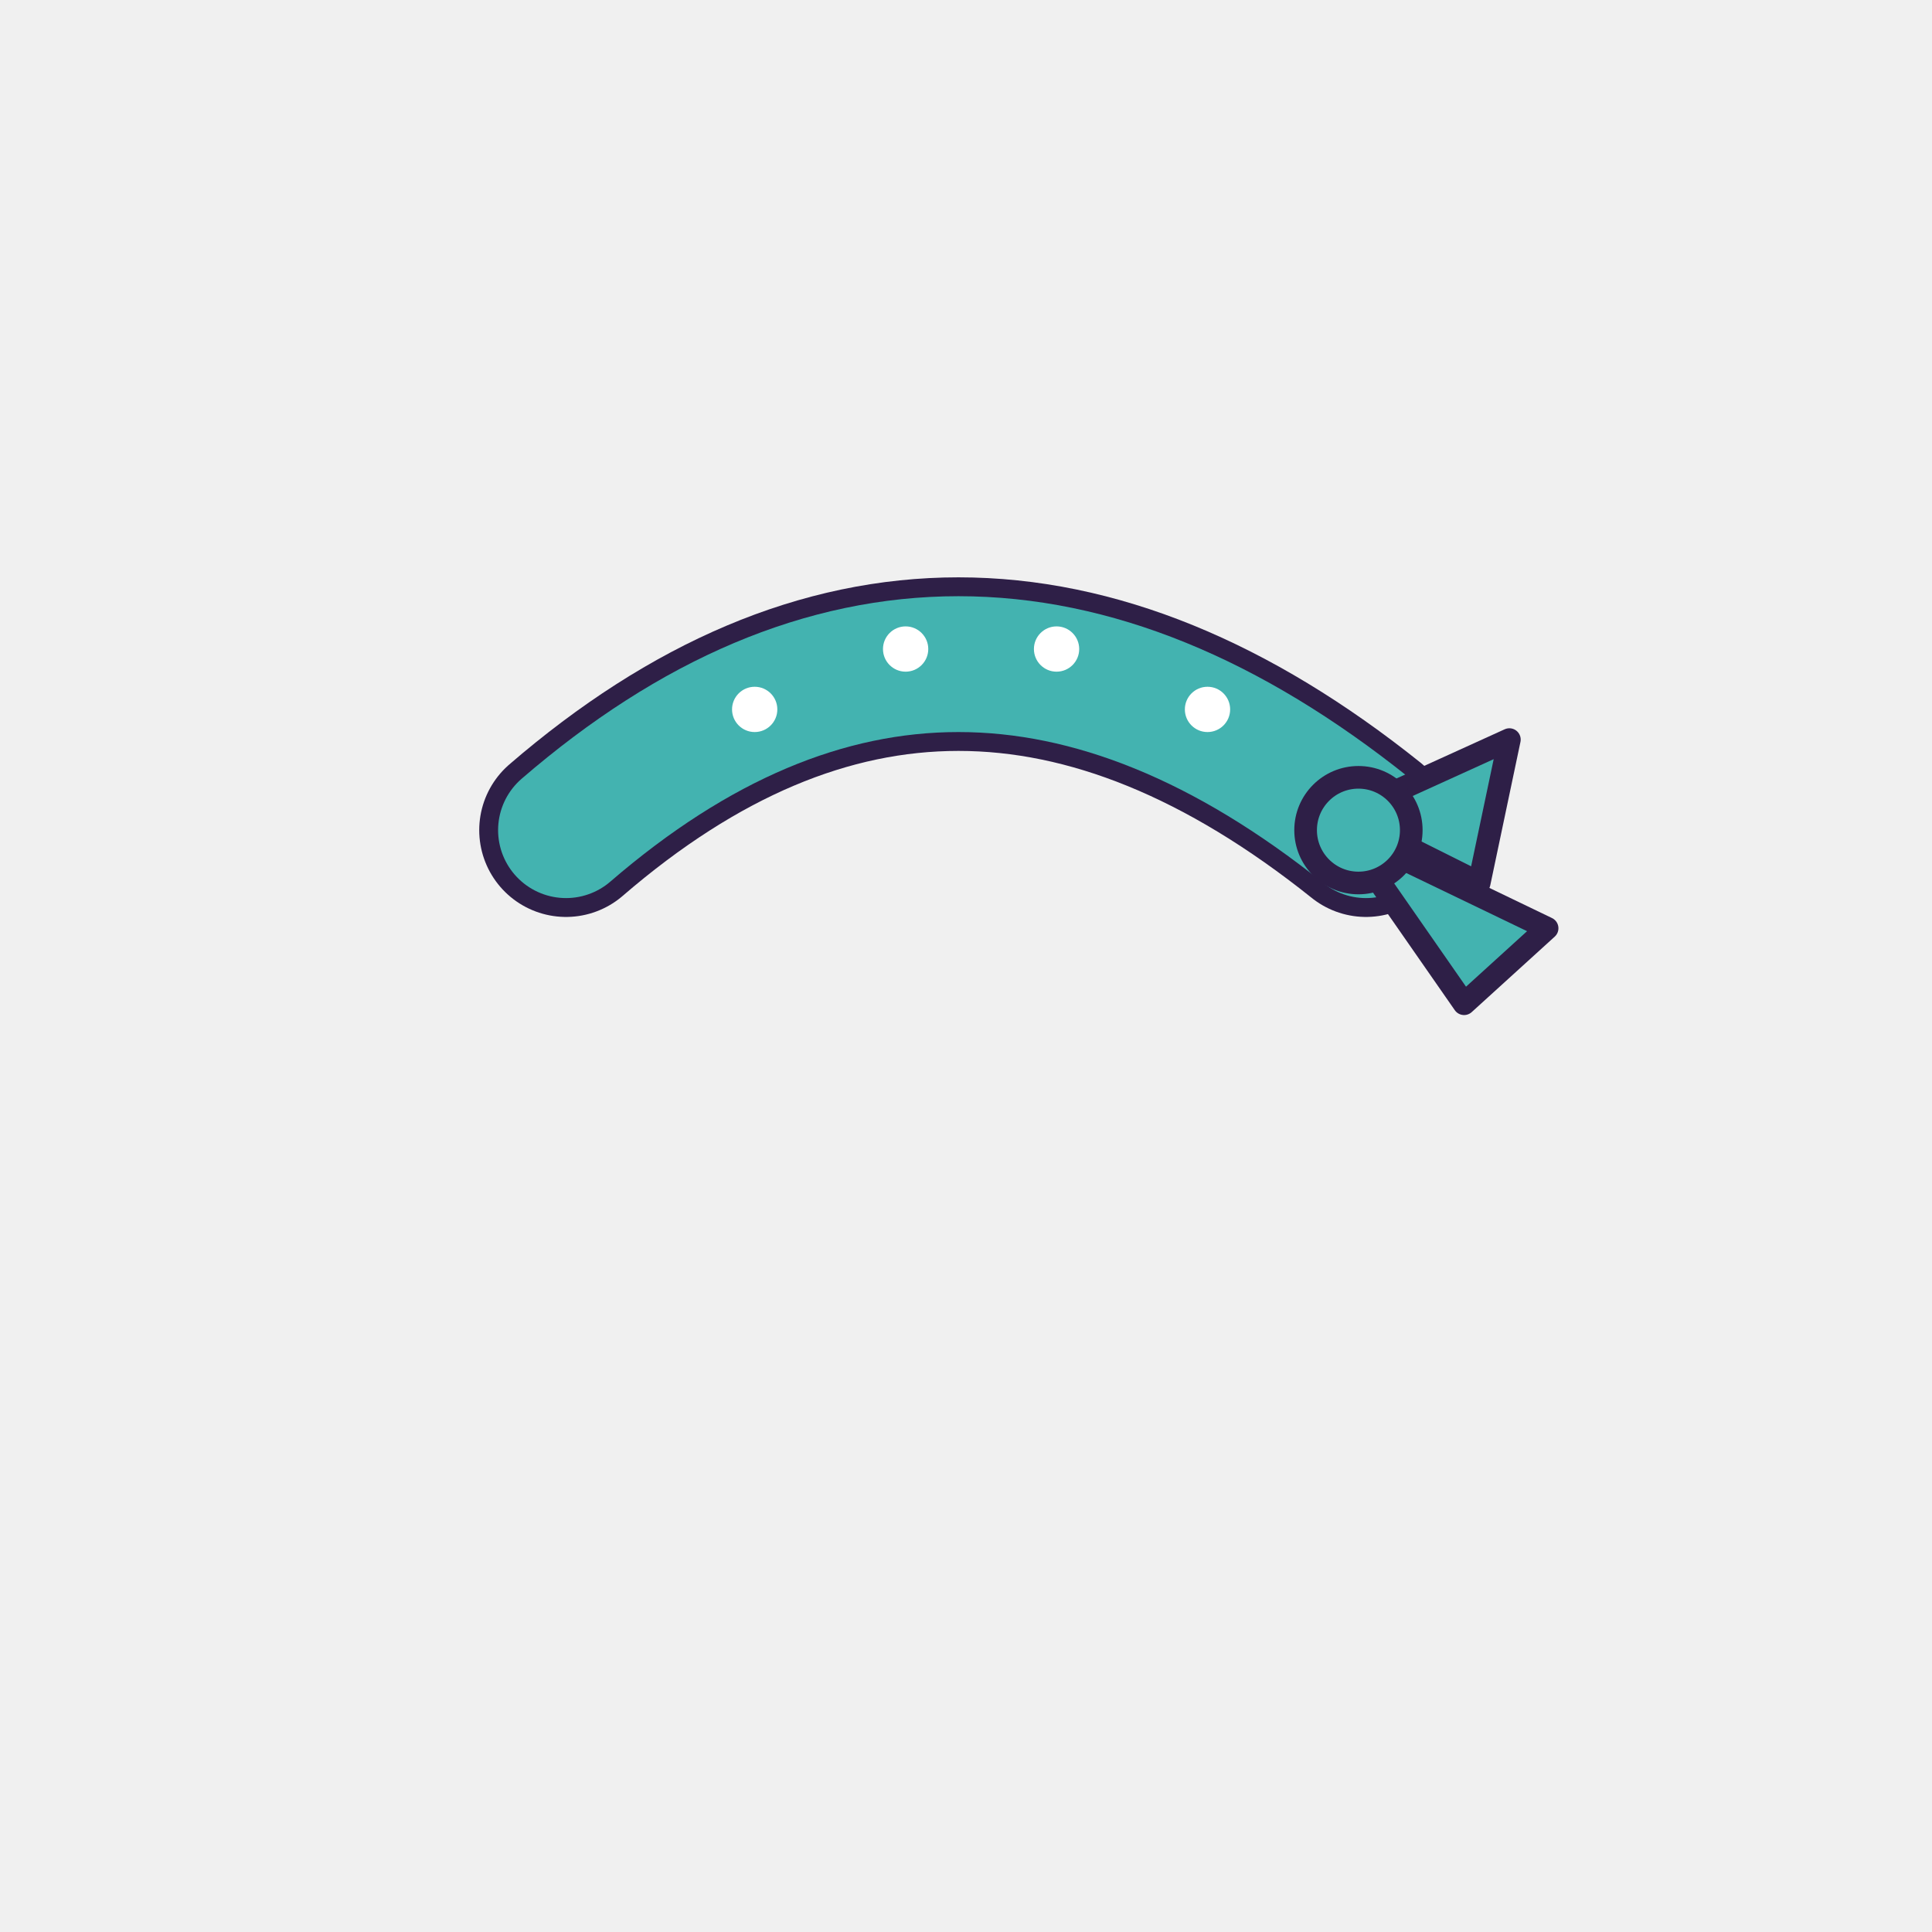
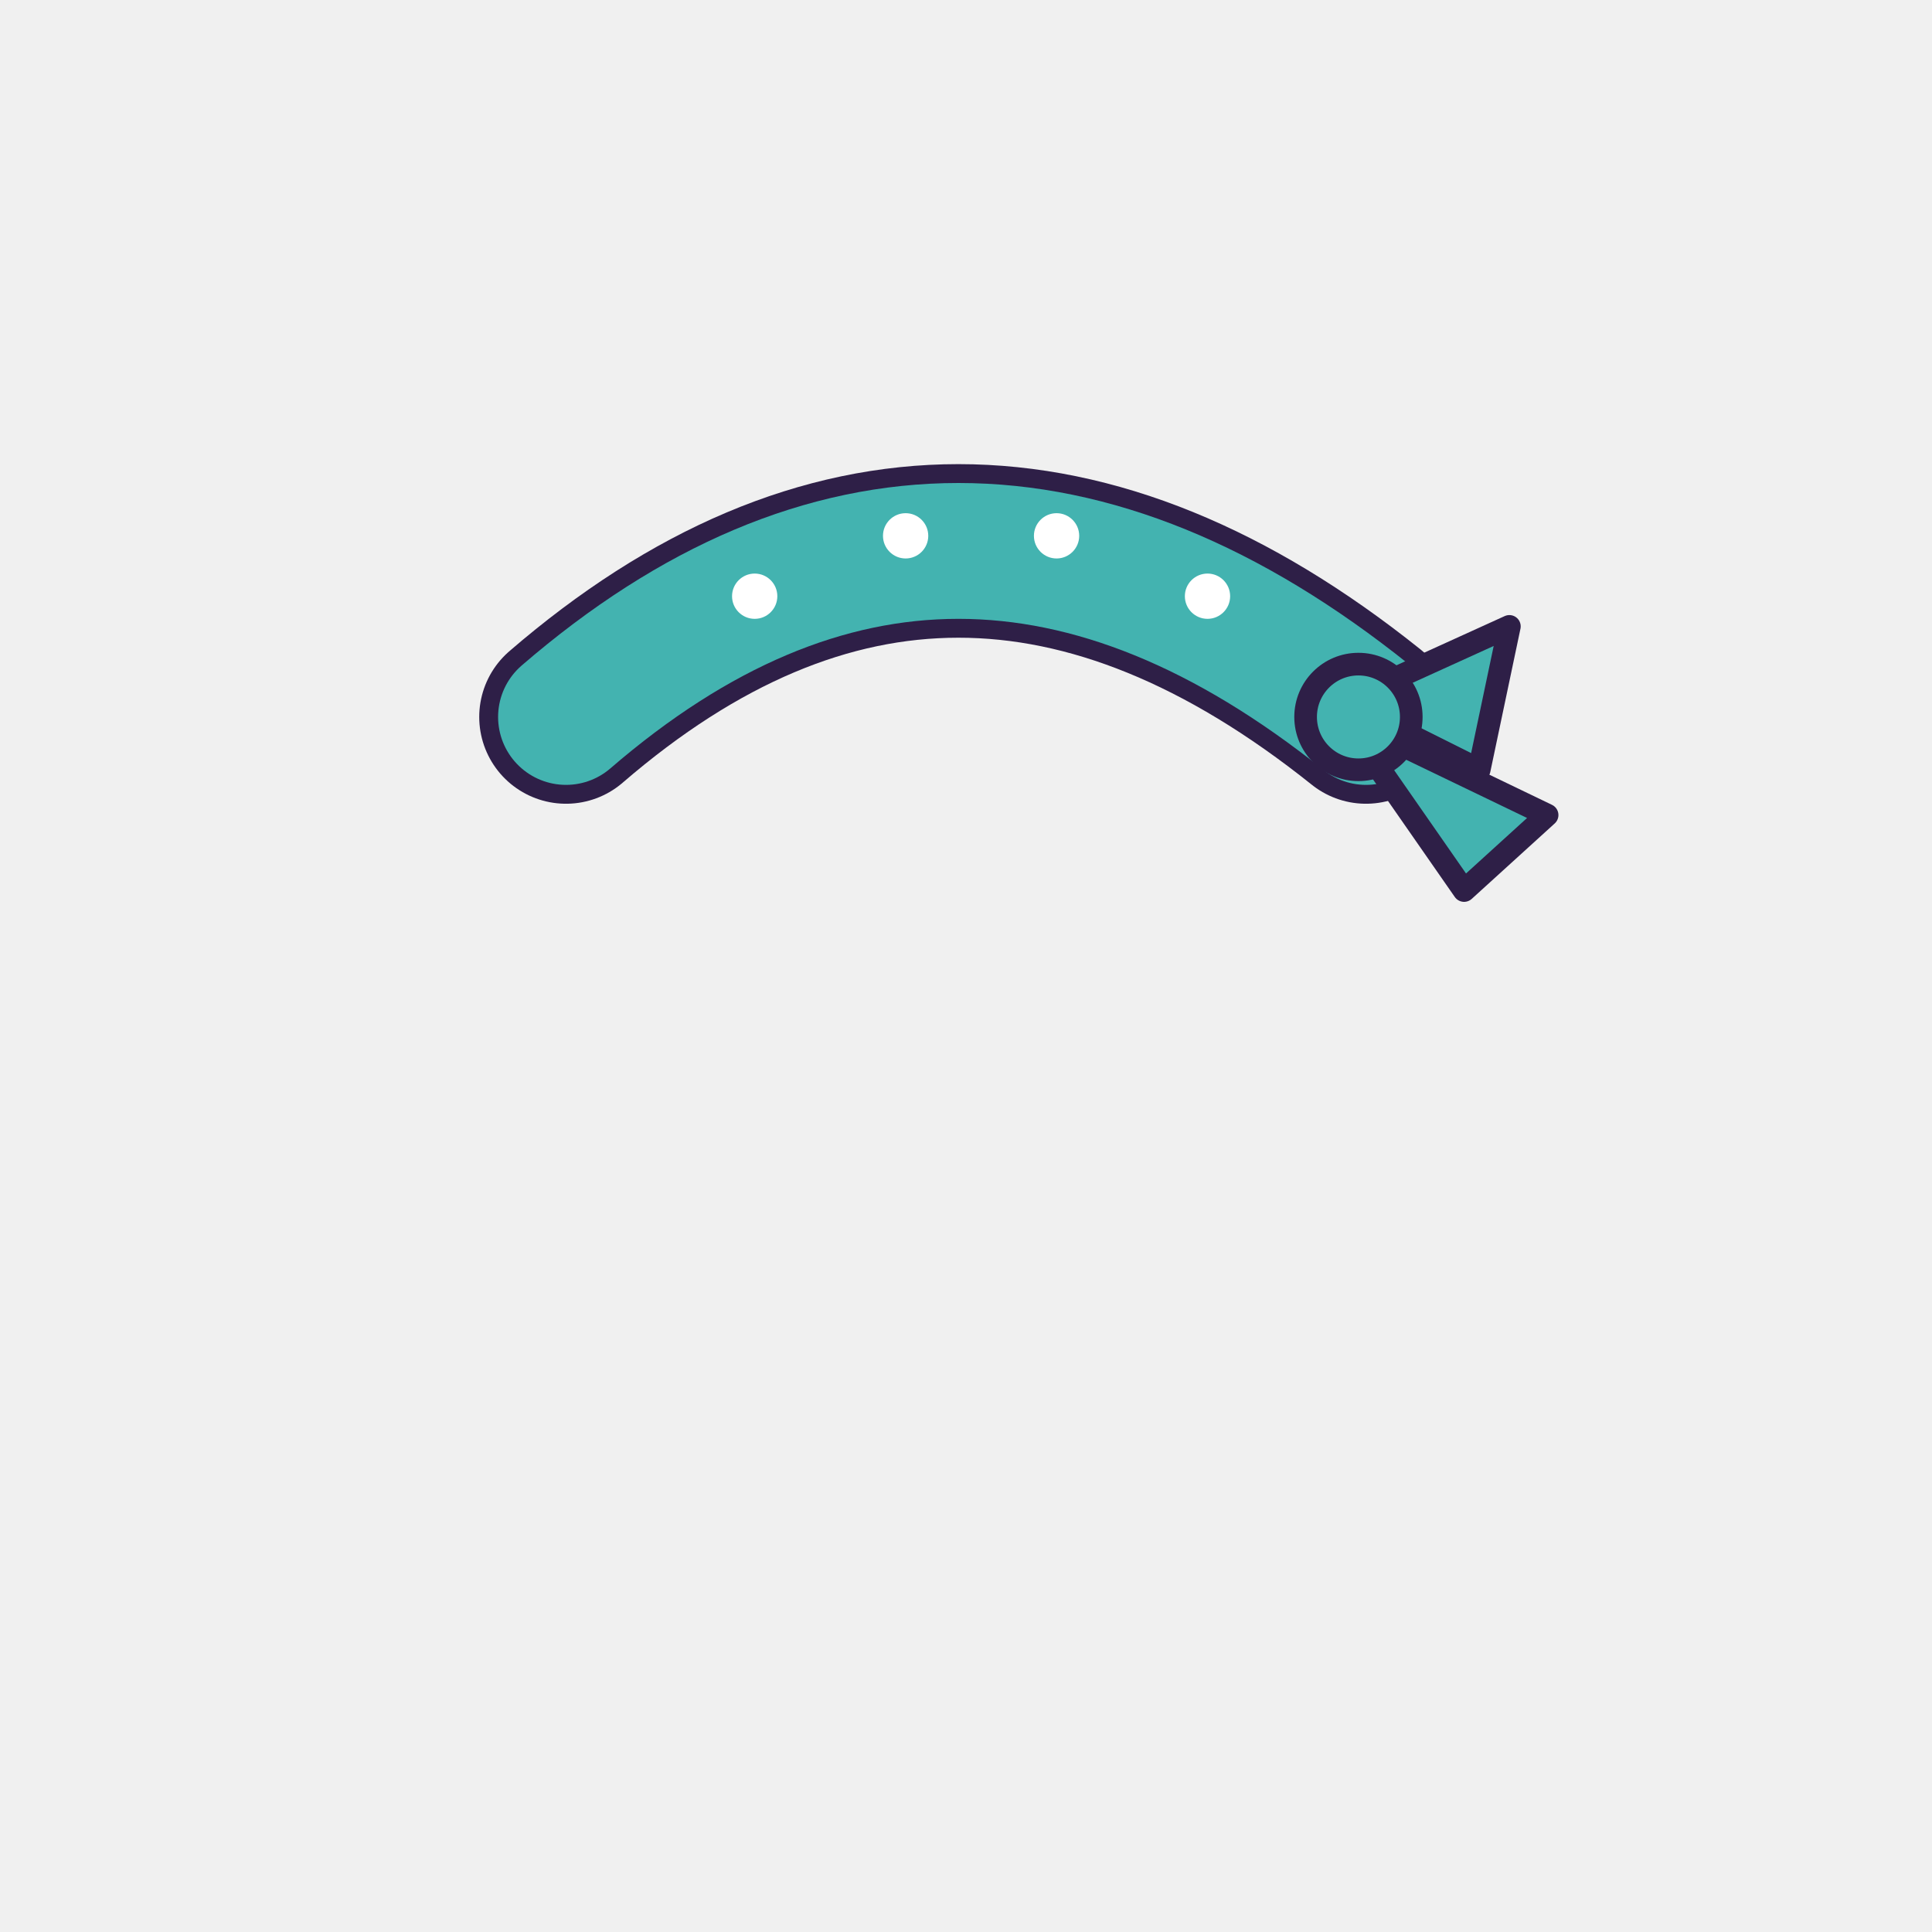
<svg xmlns="http://www.w3.org/2000/svg" viewBox="0 0 512 512">
-   <g stroke="#2E1F47" stroke-width="6" stroke-linejoin="round" stroke-linecap="round" transform="translate(0 20)">
+   <g stroke="#2E1F47" stroke-width="6" stroke-linejoin="round" stroke-linecap="round" transform="translate(0 -10)">
    <path d="M150 200 Q252 112 362 200" fill="none" stroke="#2E1F47" stroke-width="46" />
    <path d="M150 200 Q252 112 362 200" fill="none" stroke="#43B3B0" stroke-width="36" />
    <circle cx="200" cy="168" r="6" fill="#FFFFFF" stroke="none" />
    <circle cx="240" cy="152" r="6" fill="#FFFFFF" stroke="none" />
    <circle cx="280" cy="152" r="6" fill="#FFFFFF" stroke="none" />
    <circle cx="320" cy="168" r="6" fill="#FFFFFF" stroke="none" />
    <path d="M356 196 L400 176 L392 214 Z" fill="#43B3B0" />
    <path d="M356 200 L388 246 L410 226 Z" fill="#43B3B0" />
    <circle cx="360" cy="200" r="14" fill="#43B3B0" />
  </g>
</svg>
